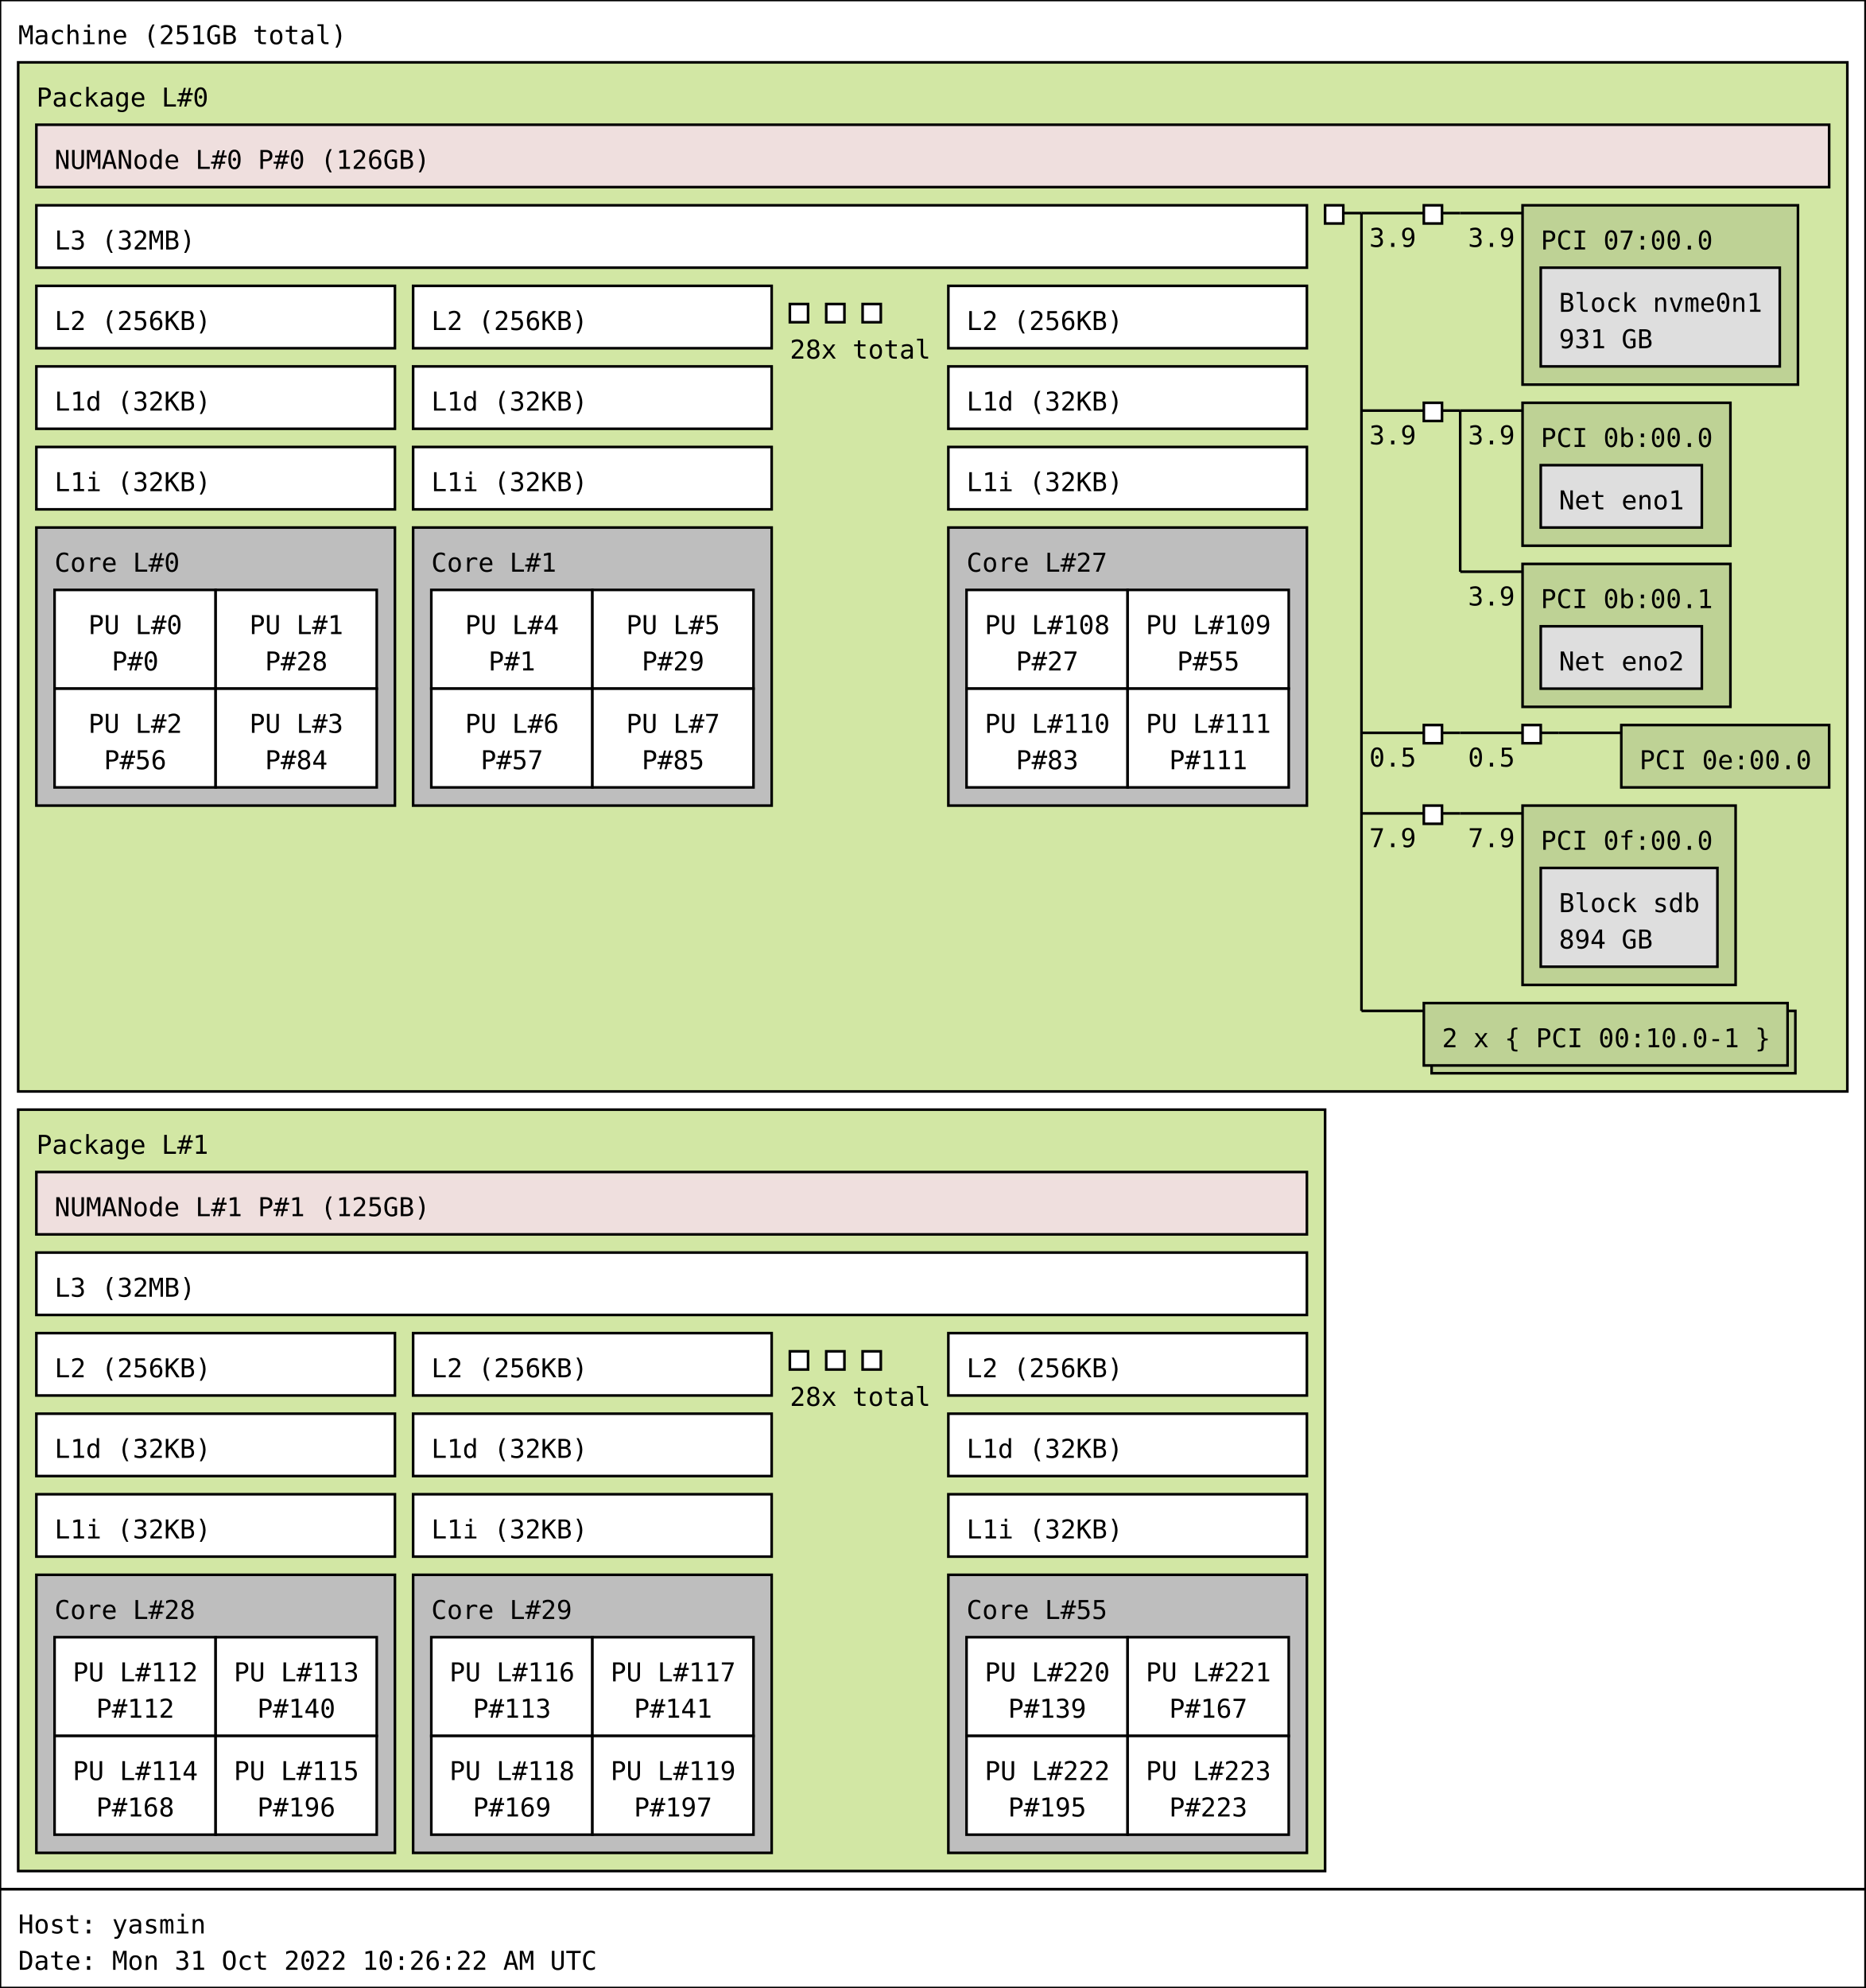
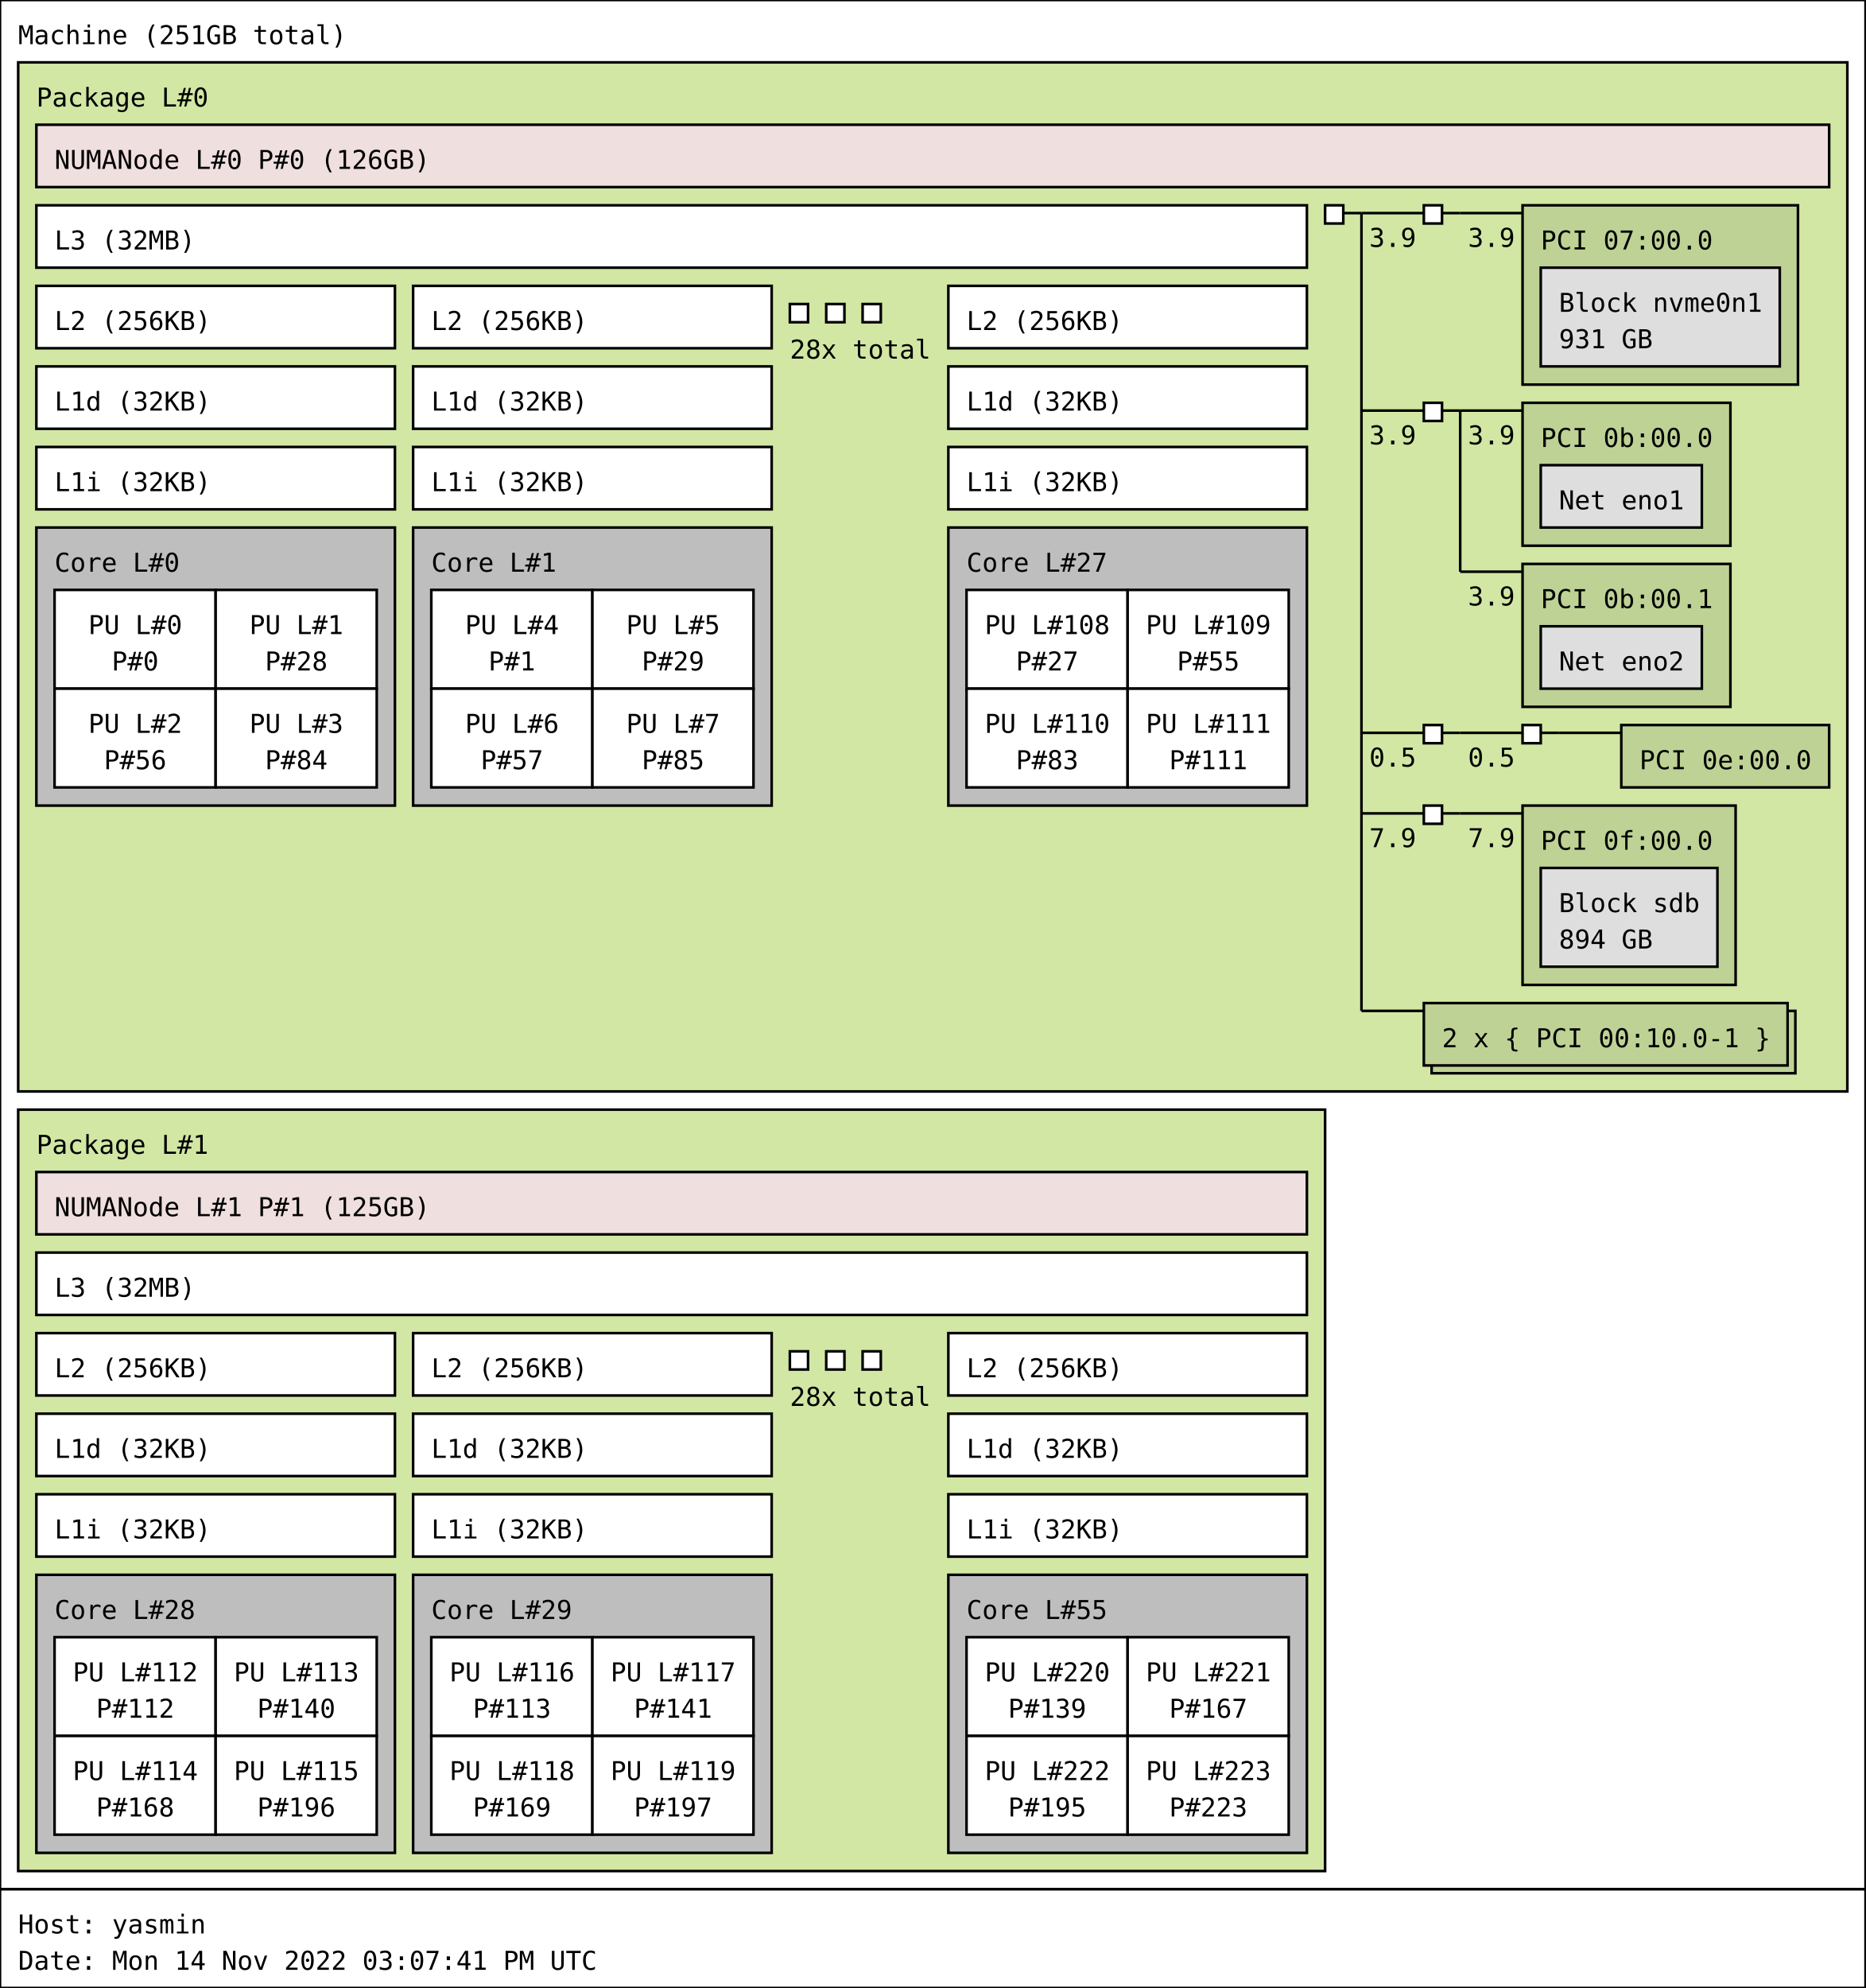
<svg xmlns="http://www.w3.org/2000/svg" width="718px" height="765px" viewBox="0 0 718px 765px" version="1.1">
  <rect id="Machine_0_rect" class="Machine" x="0" y="0" width="718" height="727" fill="rgb(255,255,255)" stroke="rgb(0,0,0)" stroke-width="1" />
  <text id="Machine_0_text" class="Machine" font-family="Monospace" x="7" y="17" fill="rgb(0,0,0)" font-size="10px">Machine (251GB total)</text>
  <rect id="Package_0_rect" class="Package" x="7" y="24" width="704" height="396" fill="rgb(210,231,164)" stroke="rgb(0,0,0)" stroke-width="1" />
  <text id="Package_0_text" class="Package" font-family="Monospace" x="14" y="41" fill="rgb(0,0,0)" font-size="10px">Package L#0</text>
  <rect id="L3_0_rect" class="L3" x="14" y="79" width="489" height="24" fill="rgb(255,255,255)" stroke="rgb(0,0,0)" stroke-width="1" />
  <text id="L3_0_text" class="L3" font-family="Monospace" x="21" y="96" fill="rgb(0,0,0)" font-size="10px">L3 (32MB)</text>
  <rect id="L2_0_rect" class="L2" x="14" y="110" width="138" height="24" fill="rgb(255,255,255)" stroke="rgb(0,0,0)" stroke-width="1" />
  <text id="L2_0_text" class="L2" font-family="Monospace" x="21" y="127" fill="rgb(0,0,0)" font-size="10px">L2 (256KB)</text>
  <rect id="L1d_0_rect" class="L1d" x="14" y="141" width="138" height="24" fill="rgb(255,255,255)" stroke="rgb(0,0,0)" stroke-width="1" />
  <text id="L1d_0_text" class="L1d" font-family="Monospace" x="21" y="158" fill="rgb(0,0,0)" font-size="10px">L1d (32KB)</text>
  <rect id="L1i_0_rect" class="L1i" x="14" y="172" width="138" height="24" fill="rgb(255,255,255)" stroke="rgb(0,0,0)" stroke-width="1" />
  <text id="L1i_0_text" class="L1i" font-family="Monospace" x="21" y="189" fill="rgb(0,0,0)" font-size="10px">L1i (32KB)</text>
  <rect id="Core_0_rect" class="Core" x="14" y="203" width="138" height="107" fill="rgb(190,190,190)" stroke="rgb(0,0,0)" stroke-width="1" />
  <text id="Core_0_text" class="Core" font-family="Monospace" x="21" y="220" fill="rgb(0,0,0)" font-size="10px">Core L#0</text>
  <rect id="PU_0_rect" class="PU" x="21" y="227" width="62" height="38" fill="rgb(255,255,255)" stroke="rgb(0,0,0)" stroke-width="1" />
  <text id="PU_0_text" class="PU" font-family="Monospace" x="34" y="244" fill="rgb(0,0,0)" font-size="10px">PU L#0</text>
  <text id="PU_0_text_1" class="PU" font-family="Monospace" x="43" y="258" fill="rgb(0,0,0)" font-size="10px">P#0</text>
  <rect id="PU_1_rect" class="PU" x="83" y="227" width="62" height="38" fill="rgb(255,255,255)" stroke="rgb(0,0,0)" stroke-width="1" />
  <text id="PU_1_text" class="PU" font-family="Monospace" x="96" y="244" fill="rgb(0,0,0)" font-size="10px">PU L#1</text>
  <text id="PU_1_text_1" class="PU" font-family="Monospace" x="102" y="258" fill="rgb(0,0,0)" font-size="10px">P#28</text>
  <rect id="PU_2_rect" class="PU" x="21" y="265" width="62" height="38" fill="rgb(255,255,255)" stroke="rgb(0,0,0)" stroke-width="1" />
  <text id="PU_2_text" class="PU" font-family="Monospace" x="34" y="282" fill="rgb(0,0,0)" font-size="10px">PU L#2</text>
  <text id="PU_2_text_1" class="PU" font-family="Monospace" x="40" y="296" fill="rgb(0,0,0)" font-size="10px">P#56</text>
  <rect id="PU_3_rect" class="PU" x="83" y="265" width="62" height="38" fill="rgb(255,255,255)" stroke="rgb(0,0,0)" stroke-width="1" />
  <text id="PU_3_text" class="PU" font-family="Monospace" x="96" y="282" fill="rgb(0,0,0)" font-size="10px">PU L#3</text>
  <text id="PU_3_text_1" class="PU" font-family="Monospace" x="102" y="296" fill="rgb(0,0,0)" font-size="10px">P#84</text>
  <rect id="L2_1_rect" class="L2" x="159" y="110" width="138" height="24" fill="rgb(255,255,255)" stroke="rgb(0,0,0)" stroke-width="1" />
  <text id="L2_1_text" class="L2" font-family="Monospace" x="166" y="127" fill="rgb(0,0,0)" font-size="10px">L2 (256KB)</text>
  <rect id="L1d_1_rect" class="L1d" x="159" y="141" width="138" height="24" fill="rgb(255,255,255)" stroke="rgb(0,0,0)" stroke-width="1" />
  <text id="L1d_1_text" class="L1d" font-family="Monospace" x="166" y="158" fill="rgb(0,0,0)" font-size="10px">L1d (32KB)</text>
  <rect id="L1i_1_rect" class="L1i" x="159" y="172" width="138" height="24" fill="rgb(255,255,255)" stroke="rgb(0,0,0)" stroke-width="1" />
  <text id="L1i_1_text" class="L1i" font-family="Monospace" x="166" y="189" fill="rgb(0,0,0)" font-size="10px">L1i (32KB)</text>
  <rect id="Core_1_rect" class="Core" x="159" y="203" width="138" height="107" fill="rgb(190,190,190)" stroke="rgb(0,0,0)" stroke-width="1" />
  <text id="Core_1_text" class="Core" font-family="Monospace" x="166" y="220" fill="rgb(0,0,0)" font-size="10px">Core L#1</text>
  <rect id="PU_4_rect" class="PU" x="166" y="227" width="62" height="38" fill="rgb(255,255,255)" stroke="rgb(0,0,0)" stroke-width="1" />
  <text id="PU_4_text" class="PU" font-family="Monospace" x="179" y="244" fill="rgb(0,0,0)" font-size="10px">PU L#4</text>
  <text id="PU_4_text_1" class="PU" font-family="Monospace" x="188" y="258" fill="rgb(0,0,0)" font-size="10px">P#1</text>
  <rect id="PU_5_rect" class="PU" x="228" y="227" width="62" height="38" fill="rgb(255,255,255)" stroke="rgb(0,0,0)" stroke-width="1" />
  <text id="PU_5_text" class="PU" font-family="Monospace" x="241" y="244" fill="rgb(0,0,0)" font-size="10px">PU L#5</text>
  <text id="PU_5_text_1" class="PU" font-family="Monospace" x="247" y="258" fill="rgb(0,0,0)" font-size="10px">P#29</text>
  <rect id="PU_6_rect" class="PU" x="166" y="265" width="62" height="38" fill="rgb(255,255,255)" stroke="rgb(0,0,0)" stroke-width="1" />
  <text id="PU_6_text" class="PU" font-family="Monospace" x="179" y="282" fill="rgb(0,0,0)" font-size="10px">PU L#6</text>
  <text id="PU_6_text_1" class="PU" font-family="Monospace" x="185" y="296" fill="rgb(0,0,0)" font-size="10px">P#57</text>
  <rect id="PU_7_rect" class="PU" x="228" y="265" width="62" height="38" fill="rgb(255,255,255)" stroke="rgb(0,0,0)" stroke-width="1" />
  <text id="PU_7_text" class="PU" font-family="Monospace" x="241" y="282" fill="rgb(0,0,0)" font-size="10px">PU L#7</text>
  <text id="PU_7_text_1" class="PU" font-family="Monospace" x="247" y="296" fill="rgb(0,0,0)" font-size="10px">P#85</text>
  <rect id="L2_2_rect" class="L2" x="304" y="117" width="7" height="7" fill="rgb(255,255,255)" stroke="rgb(0,0,0)" stroke-width="1" />
  <rect id="L2_2_rect" class="L2" x="318" y="117" width="7" height="7" fill="rgb(255,255,255)" stroke="rgb(0,0,0)" stroke-width="1" />
  <rect id="L2_2_rect" class="L2" x="332" y="117" width="7" height="7" fill="rgb(255,255,255)" stroke="rgb(0,0,0)" stroke-width="1" />
  <text id="L2_2_text" class="L2" font-family="Monospace" x="304" y="138" fill="rgb(0,0,0)" font-size="10px">28x total</text>
  <rect id="L2_27_rect" class="L2" x="365" y="110" width="138" height="24" fill="rgb(255,255,255)" stroke="rgb(0,0,0)" stroke-width="1" />
  <text id="L2_27_text" class="L2" font-family="Monospace" x="372" y="127" fill="rgb(0,0,0)" font-size="10px">L2 (256KB)</text>
  <rect id="L1d_27_rect" class="L1d" x="365" y="141" width="138" height="24" fill="rgb(255,255,255)" stroke="rgb(0,0,0)" stroke-width="1" />
  <text id="L1d_27_text" class="L1d" font-family="Monospace" x="372" y="158" fill="rgb(0,0,0)" font-size="10px">L1d (32KB)</text>
  <rect id="L1i_27_rect" class="L1i" x="365" y="172" width="138" height="24" fill="rgb(255,255,255)" stroke="rgb(0,0,0)" stroke-width="1" />
  <text id="L1i_27_text" class="L1i" font-family="Monospace" x="372" y="189" fill="rgb(0,0,0)" font-size="10px">L1i (32KB)</text>
  <rect id="Core_27_rect" class="Core" x="365" y="203" width="138" height="107" fill="rgb(190,190,190)" stroke="rgb(0,0,0)" stroke-width="1" />
  <text id="Core_27_text" class="Core" font-family="Monospace" x="372" y="220" fill="rgb(0,0,0)" font-size="10px">Core L#27</text>
  <rect id="PU_108_rect" class="PU" x="372" y="227" width="62" height="38" fill="rgb(255,255,255)" stroke="rgb(0,0,0)" stroke-width="1" />
  <text id="PU_108_text" class="PU" font-family="Monospace" x="379" y="244" fill="rgb(0,0,0)" font-size="10px">PU L#108</text>
  <text id="PU_108_text_1" class="PU" font-family="Monospace" x="391" y="258" fill="rgb(0,0,0)" font-size="10px">P#27</text>
  <rect id="PU_109_rect" class="PU" x="434" y="227" width="62" height="38" fill="rgb(255,255,255)" stroke="rgb(0,0,0)" stroke-width="1" />
  <text id="PU_109_text" class="PU" font-family="Monospace" x="441" y="244" fill="rgb(0,0,0)" font-size="10px">PU L#109</text>
  <text id="PU_109_text_1" class="PU" font-family="Monospace" x="453" y="258" fill="rgb(0,0,0)" font-size="10px">P#55</text>
  <rect id="PU_110_rect" class="PU" x="372" y="265" width="62" height="38" fill="rgb(255,255,255)" stroke="rgb(0,0,0)" stroke-width="1" />
  <text id="PU_110_text" class="PU" font-family="Monospace" x="379" y="282" fill="rgb(0,0,0)" font-size="10px">PU L#110</text>
  <text id="PU_110_text_1" class="PU" font-family="Monospace" x="391" y="296" fill="rgb(0,0,0)" font-size="10px">P#83</text>
  <rect id="PU_111_rect" class="PU" x="434" y="265" width="62" height="38" fill="rgb(255,255,255)" stroke="rgb(0,0,0)" stroke-width="1" />
  <text id="PU_111_text" class="PU" font-family="Monospace" x="441" y="282" fill="rgb(0,0,0)" font-size="10px">PU L#111</text>
  <text id="PU_111_text_1" class="PU" font-family="Monospace" x="450" y="296" fill="rgb(0,0,0)" font-size="10px">P#111</text>
  <rect id="NUMANode_0_rect" class="NUMANode" x="14" y="48" width="690" height="24" fill="rgb(239,223,222)" stroke="rgb(0,0,0)" stroke-width="1" />
  <text id="NUMANode_0_text" class="NUMANode" font-family="Monospace" x="21" y="65" fill="rgb(0,0,0)" font-size="10px">NUMANode L#0 P#0 (126GB)</text>
  <rect id="HostBridge_0_rect" class="HostBridge" x="510" y="79" width="7" height="7" fill="rgb(255,255,255)" stroke="rgb(0,0,0)" stroke-width="1" />
  <line id="HostBridge_0_line" class="HostBridge" x1="517" y1="82" x2="524" y2="82" stroke="rgb(0,0,0)" stroke-width="1" />
  <line id="HostBridge_0_line_2" class="HostBridge" x1="524" y1="82" x2="548" y2="82" stroke="rgb(0,0,0)" stroke-width="1" />
  <text id="HostBridge_0_text_2" class="HostBridge" font-family="Monospace" x="527" y="95" fill="rgb(0,0,0)" font-size="10px">3.9</text>
  <line id="HostBridge_0_line_3" class="HostBridge" x1="524" y1="158" x2="548" y2="158" stroke="rgb(0,0,0)" stroke-width="1" />
  <text id="HostBridge_0_text_3" class="HostBridge" font-family="Monospace" x="527" y="171" fill="rgb(0,0,0)" font-size="10px">3.9</text>
  <line id="HostBridge_0_line_4" class="HostBridge" x1="524" y1="282" x2="548" y2="282" stroke="rgb(0,0,0)" stroke-width="1" />
  <text id="HostBridge_0_text_4" class="HostBridge" font-family="Monospace" x="527" y="295" fill="rgb(0,0,0)" font-size="10px">0.5</text>
  <line id="HostBridge_0_line_5" class="HostBridge" x1="524" y1="313" x2="548" y2="313" stroke="rgb(0,0,0)" stroke-width="1" />
  <text id="HostBridge_0_text_5" class="HostBridge" font-family="Monospace" x="527" y="326" fill="rgb(0,0,0)" font-size="10px">7.9</text>
  <line id="HostBridge_0_line_6" class="HostBridge" x1="524" y1="389" x2="548" y2="389" stroke="rgb(0,0,0)" stroke-width="1" />
  <line id="HostBridge_0_line_1" class="HostBridge" x1="524" y1="82" x2="524" y2="389" stroke="rgb(0,0,0)" stroke-width="1" />
  <rect id="PCIBridge_1_rect" class="PCIBridge" x="548" y="79" width="7" height="7" fill="rgb(255,255,255)" stroke="rgb(0,0,0)" stroke-width="1" />
  <line id="PCIBridge_1_line" class="PCIBridge" x1="555" y1="82" x2="562" y2="82" stroke="rgb(0,0,0)" stroke-width="1" />
  <line id="PCIBridge_1_line_2" class="PCIBridge" x1="562" y1="82" x2="586" y2="82" stroke="rgb(0,0,0)" stroke-width="1" />
  <text id="PCIBridge_1_text_2" class="PCIBridge" font-family="Monospace" x="565" y="95" fill="rgb(0,0,0)" font-size="10px">3.9</text>
  <line id="PCIBridge_1_line_1" class="PCIBridge" x1="562" y1="82" x2="562" y2="82" stroke="rgb(0,0,0)" stroke-width="1" />
  <rect id="PCI_0_rect" class="PCI" x="586" y="79" width="106" height="69" fill="rgb(190,210,149)" stroke="rgb(0,0,0)" stroke-width="1" />
  <text id="PCI_0_text" class="PCI" font-family="Monospace" x="593" y="96" fill="rgb(0,0,0)" font-size="10px">PCI 07:00.0</text>
  <rect id="Block_0_rect" class="Block" x="593" y="103" width="92" height="38" fill="rgb(222,222,222)" stroke="rgb(0,0,0)" stroke-width="1" />
  <text id="Block_0_text" class="Block" font-family="Monospace" x="600" y="120" fill="rgb(0,0,0)" font-size="10px">Block nvme0n1</text>
  <text id="Block_0_text_1" class="Block" font-family="Monospace" x="600" y="134" fill="rgb(0,0,0)" font-size="10px">931 GB</text>
  <rect id="PCIBridge_2_rect" class="PCIBridge" x="548" y="155" width="7" height="7" fill="rgb(255,255,255)" stroke="rgb(0,0,0)" stroke-width="1" />
  <line id="PCIBridge_2_line" class="PCIBridge" x1="555" y1="158" x2="562" y2="158" stroke="rgb(0,0,0)" stroke-width="1" />
  <line id="PCIBridge_2_line_2" class="PCIBridge" x1="562" y1="158" x2="586" y2="158" stroke="rgb(0,0,0)" stroke-width="1" />
  <text id="PCIBridge_2_text_2" class="PCIBridge" font-family="Monospace" x="565" y="171" fill="rgb(0,0,0)" font-size="10px">3.9</text>
  <line id="PCIBridge_2_line_3" class="PCIBridge" x1="562" y1="220" x2="586" y2="220" stroke="rgb(0,0,0)" stroke-width="1" />
  <text id="PCIBridge_2_text_3" class="PCIBridge" font-family="Monospace" x="565" y="233" fill="rgb(0,0,0)" font-size="10px">3.9</text>
  <line id="PCIBridge_2_line_1" class="PCIBridge" x1="562" y1="158" x2="562" y2="220" stroke="rgb(0,0,0)" stroke-width="1" />
  <rect id="PCI_1_rect" class="PCI" x="586" y="155" width="80" height="55" fill="rgb(190,210,149)" stroke="rgb(0,0,0)" stroke-width="1" />
  <text id="PCI_1_text" class="PCI" font-family="Monospace" x="593" y="172" fill="rgb(0,0,0)" font-size="10px">PCI 0b:00.0</text>
  <rect id="Net_1_rect" class="Net" x="593" y="179" width="62" height="24" fill="rgb(222,222,222)" stroke="rgb(0,0,0)" stroke-width="1" />
  <text id="Net_1_text" class="Net" font-family="Monospace" x="600" y="196" fill="rgb(0,0,0)" font-size="10px">Net eno1</text>
  <rect id="PCI_2_rect" class="PCI" x="586" y="217" width="80" height="55" fill="rgb(190,210,149)" stroke="rgb(0,0,0)" stroke-width="1" />
  <text id="PCI_2_text" class="PCI" font-family="Monospace" x="593" y="234" fill="rgb(0,0,0)" font-size="10px">PCI 0b:00.1</text>
  <rect id="Net_2_rect" class="Net" x="593" y="241" width="62" height="24" fill="rgb(222,222,222)" stroke="rgb(0,0,0)" stroke-width="1" />
  <text id="Net_2_text" class="Net" font-family="Monospace" x="600" y="258" fill="rgb(0,0,0)" font-size="10px">Net eno2</text>
  <rect id="PCIBridge_3_rect" class="PCIBridge" x="548" y="279" width="7" height="7" fill="rgb(255,255,255)" stroke="rgb(0,0,0)" stroke-width="1" />
  <line id="PCIBridge_3_line" class="PCIBridge" x1="555" y1="282" x2="562" y2="282" stroke="rgb(0,0,0)" stroke-width="1" />
  <line id="PCIBridge_3_line_2" class="PCIBridge" x1="562" y1="282" x2="586" y2="282" stroke="rgb(0,0,0)" stroke-width="1" />
  <text id="PCIBridge_3_text_2" class="PCIBridge" font-family="Monospace" x="565" y="295" fill="rgb(0,0,0)" font-size="10px">0.5</text>
  <line id="PCIBridge_3_line_1" class="PCIBridge" x1="562" y1="282" x2="562" y2="282" stroke="rgb(0,0,0)" stroke-width="1" />
  <rect id="PCIBridge_4_rect" class="PCIBridge" x="586" y="279" width="7" height="7" fill="rgb(255,255,255)" stroke="rgb(0,0,0)" stroke-width="1" />
  <line id="PCIBridge_4_line" class="PCIBridge" x1="593" y1="282" x2="600" y2="282" stroke="rgb(0,0,0)" stroke-width="1" />
  <line id="PCIBridge_4_line_2" class="PCIBridge" x1="600" y1="282" x2="624" y2="282" stroke="rgb(0,0,0)" stroke-width="1" />
  <line id="PCIBridge_4_line_1" class="PCIBridge" x1="600" y1="282" x2="600" y2="282" stroke="rgb(0,0,0)" stroke-width="1" />
  <rect id="PCI_3_rect" class="PCI" x="624" y="279" width="80" height="24" fill="rgb(190,210,149)" stroke="rgb(0,0,0)" stroke-width="1" />
  <text id="PCI_3_text" class="PCI" font-family="Monospace" x="631" y="296" fill="rgb(0,0,0)" font-size="10px">PCI 0e:00.0</text>
  <rect id="PCIBridge_5_rect" class="PCIBridge" x="548" y="310" width="7" height="7" fill="rgb(255,255,255)" stroke="rgb(0,0,0)" stroke-width="1" />
  <line id="PCIBridge_5_line" class="PCIBridge" x1="555" y1="313" x2="562" y2="313" stroke="rgb(0,0,0)" stroke-width="1" />
  <line id="PCIBridge_5_line_2" class="PCIBridge" x1="562" y1="313" x2="586" y2="313" stroke="rgb(0,0,0)" stroke-width="1" />
  <text id="PCIBridge_5_text_2" class="PCIBridge" font-family="Monospace" x="565" y="326" fill="rgb(0,0,0)" font-size="10px">7.9</text>
  <line id="PCIBridge_5_line_1" class="PCIBridge" x1="562" y1="313" x2="562" y2="313" stroke="rgb(0,0,0)" stroke-width="1" />
  <rect id="PCI_4_rect" class="PCI" x="586" y="310" width="82" height="69" fill="rgb(190,210,149)" stroke="rgb(0,0,0)" stroke-width="1" />
  <text id="PCI_4_text" class="PCI" font-family="Monospace" x="593" y="327" fill="rgb(0,0,0)" font-size="10px">PCI 0f:00.0</text>
  <rect id="Block_3_rect" class="Block" x="593" y="334" width="68" height="38" fill="rgb(222,222,222)" stroke="rgb(0,0,0)" stroke-width="1" />
  <text id="Block_3_text" class="Block" font-family="Monospace" x="600" y="351" fill="rgb(0,0,0)" font-size="10px">Block sdb</text>
  <text id="Block_3_text_1" class="Block" font-family="Monospace" x="600" y="365" fill="rgb(0,0,0)" font-size="10px">894 GB</text>
  <rect id="PCI_5_rect_2" class="PCI" x="551" y="389" width="140" height="24" fill="rgb(190,210,149)" stroke="rgb(0,0,0)" stroke-width="1" />
  <rect id="PCI_5_rect" class="PCI" x="548" y="386" width="140" height="24" fill="rgb(190,210,149)" stroke="rgb(0,0,0)" stroke-width="1" />
  <text id="PCI_5_text" class="PCI" font-family="Monospace" x="555" y="403" fill="rgb(0,0,0)" font-size="10px">2 x { PCI 00:10.0-1 }</text>
  <rect id="Package_1_rect" class="Package" x="7" y="427" width="503" height="293" fill="rgb(210,231,164)" stroke="rgb(0,0,0)" stroke-width="1" />
  <text id="Package_1_text" class="Package" font-family="Monospace" x="14" y="444" fill="rgb(0,0,0)" font-size="10px">Package L#1</text>
  <rect id="L3_1_rect" class="L3" x="14" y="482" width="489" height="24" fill="rgb(255,255,255)" stroke="rgb(0,0,0)" stroke-width="1" />
  <text id="L3_1_text" class="L3" font-family="Monospace" x="21" y="499" fill="rgb(0,0,0)" font-size="10px">L3 (32MB)</text>
  <rect id="L2_28_rect" class="L2" x="14" y="513" width="138" height="24" fill="rgb(255,255,255)" stroke="rgb(0,0,0)" stroke-width="1" />
  <text id="L2_28_text" class="L2" font-family="Monospace" x="21" y="530" fill="rgb(0,0,0)" font-size="10px">L2 (256KB)</text>
  <rect id="L1d_28_rect" class="L1d" x="14" y="544" width="138" height="24" fill="rgb(255,255,255)" stroke="rgb(0,0,0)" stroke-width="1" />
  <text id="L1d_28_text" class="L1d" font-family="Monospace" x="21" y="561" fill="rgb(0,0,0)" font-size="10px">L1d (32KB)</text>
  <rect id="L1i_28_rect" class="L1i" x="14" y="575" width="138" height="24" fill="rgb(255,255,255)" stroke="rgb(0,0,0)" stroke-width="1" />
  <text id="L1i_28_text" class="L1i" font-family="Monospace" x="21" y="592" fill="rgb(0,0,0)" font-size="10px">L1i (32KB)</text>
  <rect id="Core_28_rect" class="Core" x="14" y="606" width="138" height="107" fill="rgb(190,190,190)" stroke="rgb(0,0,0)" stroke-width="1" />
  <text id="Core_28_text" class="Core" font-family="Monospace" x="21" y="623" fill="rgb(0,0,0)" font-size="10px">Core L#28</text>
  <rect id="PU_112_rect" class="PU" x="21" y="630" width="62" height="38" fill="rgb(255,255,255)" stroke="rgb(0,0,0)" stroke-width="1" />
  <text id="PU_112_text" class="PU" font-family="Monospace" x="28" y="647" fill="rgb(0,0,0)" font-size="10px">PU L#112</text>
  <text id="PU_112_text_1" class="PU" font-family="Monospace" x="37" y="661" fill="rgb(0,0,0)" font-size="10px">P#112</text>
  <rect id="PU_113_rect" class="PU" x="83" y="630" width="62" height="38" fill="rgb(255,255,255)" stroke="rgb(0,0,0)" stroke-width="1" />
  <text id="PU_113_text" class="PU" font-family="Monospace" x="90" y="647" fill="rgb(0,0,0)" font-size="10px">PU L#113</text>
  <text id="PU_113_text_1" class="PU" font-family="Monospace" x="99" y="661" fill="rgb(0,0,0)" font-size="10px">P#140</text>
  <rect id="PU_114_rect" class="PU" x="21" y="668" width="62" height="38" fill="rgb(255,255,255)" stroke="rgb(0,0,0)" stroke-width="1" />
  <text id="PU_114_text" class="PU" font-family="Monospace" x="28" y="685" fill="rgb(0,0,0)" font-size="10px">PU L#114</text>
  <text id="PU_114_text_1" class="PU" font-family="Monospace" x="37" y="699" fill="rgb(0,0,0)" font-size="10px">P#168</text>
  <rect id="PU_115_rect" class="PU" x="83" y="668" width="62" height="38" fill="rgb(255,255,255)" stroke="rgb(0,0,0)" stroke-width="1" />
  <text id="PU_115_text" class="PU" font-family="Monospace" x="90" y="685" fill="rgb(0,0,0)" font-size="10px">PU L#115</text>
  <text id="PU_115_text_1" class="PU" font-family="Monospace" x="99" y="699" fill="rgb(0,0,0)" font-size="10px">P#196</text>
  <rect id="L2_29_rect" class="L2" x="159" y="513" width="138" height="24" fill="rgb(255,255,255)" stroke="rgb(0,0,0)" stroke-width="1" />
  <text id="L2_29_text" class="L2" font-family="Monospace" x="166" y="530" fill="rgb(0,0,0)" font-size="10px">L2 (256KB)</text>
  <rect id="L1d_29_rect" class="L1d" x="159" y="544" width="138" height="24" fill="rgb(255,255,255)" stroke="rgb(0,0,0)" stroke-width="1" />
  <text id="L1d_29_text" class="L1d" font-family="Monospace" x="166" y="561" fill="rgb(0,0,0)" font-size="10px">L1d (32KB)</text>
  <rect id="L1i_29_rect" class="L1i" x="159" y="575" width="138" height="24" fill="rgb(255,255,255)" stroke="rgb(0,0,0)" stroke-width="1" />
  <text id="L1i_29_text" class="L1i" font-family="Monospace" x="166" y="592" fill="rgb(0,0,0)" font-size="10px">L1i (32KB)</text>
  <rect id="Core_29_rect" class="Core" x="159" y="606" width="138" height="107" fill="rgb(190,190,190)" stroke="rgb(0,0,0)" stroke-width="1" />
  <text id="Core_29_text" class="Core" font-family="Monospace" x="166" y="623" fill="rgb(0,0,0)" font-size="10px">Core L#29</text>
  <rect id="PU_116_rect" class="PU" x="166" y="630" width="62" height="38" fill="rgb(255,255,255)" stroke="rgb(0,0,0)" stroke-width="1" />
  <text id="PU_116_text" class="PU" font-family="Monospace" x="173" y="647" fill="rgb(0,0,0)" font-size="10px">PU L#116</text>
  <text id="PU_116_text_1" class="PU" font-family="Monospace" x="182" y="661" fill="rgb(0,0,0)" font-size="10px">P#113</text>
  <rect id="PU_117_rect" class="PU" x="228" y="630" width="62" height="38" fill="rgb(255,255,255)" stroke="rgb(0,0,0)" stroke-width="1" />
  <text id="PU_117_text" class="PU" font-family="Monospace" x="235" y="647" fill="rgb(0,0,0)" font-size="10px">PU L#117</text>
  <text id="PU_117_text_1" class="PU" font-family="Monospace" x="244" y="661" fill="rgb(0,0,0)" font-size="10px">P#141</text>
  <rect id="PU_118_rect" class="PU" x="166" y="668" width="62" height="38" fill="rgb(255,255,255)" stroke="rgb(0,0,0)" stroke-width="1" />
  <text id="PU_118_text" class="PU" font-family="Monospace" x="173" y="685" fill="rgb(0,0,0)" font-size="10px">PU L#118</text>
  <text id="PU_118_text_1" class="PU" font-family="Monospace" x="182" y="699" fill="rgb(0,0,0)" font-size="10px">P#169</text>
  <rect id="PU_119_rect" class="PU" x="228" y="668" width="62" height="38" fill="rgb(255,255,255)" stroke="rgb(0,0,0)" stroke-width="1" />
  <text id="PU_119_text" class="PU" font-family="Monospace" x="235" y="685" fill="rgb(0,0,0)" font-size="10px">PU L#119</text>
  <text id="PU_119_text_1" class="PU" font-family="Monospace" x="244" y="699" fill="rgb(0,0,0)" font-size="10px">P#197</text>
  <rect id="L2_30_rect" class="L2" x="304" y="520" width="7" height="7" fill="rgb(255,255,255)" stroke="rgb(0,0,0)" stroke-width="1" />
  <rect id="L2_30_rect" class="L2" x="318" y="520" width="7" height="7" fill="rgb(255,255,255)" stroke="rgb(0,0,0)" stroke-width="1" />
  <rect id="L2_30_rect" class="L2" x="332" y="520" width="7" height="7" fill="rgb(255,255,255)" stroke="rgb(0,0,0)" stroke-width="1" />
  <text id="L2_30_text" class="L2" font-family="Monospace" x="304" y="541" fill="rgb(0,0,0)" font-size="10px">28x total</text>
  <rect id="L2_55_rect" class="L2" x="365" y="513" width="138" height="24" fill="rgb(255,255,255)" stroke="rgb(0,0,0)" stroke-width="1" />
  <text id="L2_55_text" class="L2" font-family="Monospace" x="372" y="530" fill="rgb(0,0,0)" font-size="10px">L2 (256KB)</text>
  <rect id="L1d_55_rect" class="L1d" x="365" y="544" width="138" height="24" fill="rgb(255,255,255)" stroke="rgb(0,0,0)" stroke-width="1" />
  <text id="L1d_55_text" class="L1d" font-family="Monospace" x="372" y="561" fill="rgb(0,0,0)" font-size="10px">L1d (32KB)</text>
  <rect id="L1i_55_rect" class="L1i" x="365" y="575" width="138" height="24" fill="rgb(255,255,255)" stroke="rgb(0,0,0)" stroke-width="1" />
  <text id="L1i_55_text" class="L1i" font-family="Monospace" x="372" y="592" fill="rgb(0,0,0)" font-size="10px">L1i (32KB)</text>
  <rect id="Core_55_rect" class="Core" x="365" y="606" width="138" height="107" fill="rgb(190,190,190)" stroke="rgb(0,0,0)" stroke-width="1" />
  <text id="Core_55_text" class="Core" font-family="Monospace" x="372" y="623" fill="rgb(0,0,0)" font-size="10px">Core L#55</text>
  <rect id="PU_220_rect" class="PU" x="372" y="630" width="62" height="38" fill="rgb(255,255,255)" stroke="rgb(0,0,0)" stroke-width="1" />
  <text id="PU_220_text" class="PU" font-family="Monospace" x="379" y="647" fill="rgb(0,0,0)" font-size="10px">PU L#220</text>
  <text id="PU_220_text_1" class="PU" font-family="Monospace" x="388" y="661" fill="rgb(0,0,0)" font-size="10px">P#139</text>
  <rect id="PU_221_rect" class="PU" x="434" y="630" width="62" height="38" fill="rgb(255,255,255)" stroke="rgb(0,0,0)" stroke-width="1" />
  <text id="PU_221_text" class="PU" font-family="Monospace" x="441" y="647" fill="rgb(0,0,0)" font-size="10px">PU L#221</text>
  <text id="PU_221_text_1" class="PU" font-family="Monospace" x="450" y="661" fill="rgb(0,0,0)" font-size="10px">P#167</text>
  <rect id="PU_222_rect" class="PU" x="372" y="668" width="62" height="38" fill="rgb(255,255,255)" stroke="rgb(0,0,0)" stroke-width="1" />
  <text id="PU_222_text" class="PU" font-family="Monospace" x="379" y="685" fill="rgb(0,0,0)" font-size="10px">PU L#222</text>
  <text id="PU_222_text_1" class="PU" font-family="Monospace" x="388" y="699" fill="rgb(0,0,0)" font-size="10px">P#195</text>
  <rect id="PU_223_rect" class="PU" x="434" y="668" width="62" height="38" fill="rgb(255,255,255)" stroke="rgb(0,0,0)" stroke-width="1" />
  <text id="PU_223_text" class="PU" font-family="Monospace" x="441" y="685" fill="rgb(0,0,0)" font-size="10px">PU L#223</text>
  <text id="PU_223_text_1" class="PU" font-family="Monospace" x="450" y="699" fill="rgb(0,0,0)" font-size="10px">P#223</text>
  <rect id="NUMANode_1_rect" class="NUMANode" x="14" y="451" width="489" height="24" fill="rgb(239,223,222)" stroke="rgb(0,0,0)" stroke-width="1" />
  <text id="NUMANode_1_text" class="NUMANode" font-family="Monospace" x="21" y="468" fill="rgb(0,0,0)" font-size="10px">NUMANode L#1 P#1 (125GB)</text>
  <rect id="anon_rect" x="0" y="727" width="718" height="38" fill="rgb(255,255,255)" stroke="rgb(0,0,0)" stroke-width="1" />
  <text id="anon_text" font-family="Monospace" x="7" y="744" fill="rgb(0,0,0)" font-size="10px">Host: yasmin</text>
-   <text id="anon_text_1" font-family="Monospace" x="7" y="758" fill="rgb(0,0,0)" font-size="10px">Date: Mon 31 Oct 2022 10:26:22 AM UTC</text>
+   <text id="anon_text_1" font-family="Monospace" x="7" y="758" fill="rgb(0,0,0)" font-size="10px">Date: Mon 14 Nov 2022 03:07:41 PM UTC</text>
</svg>
